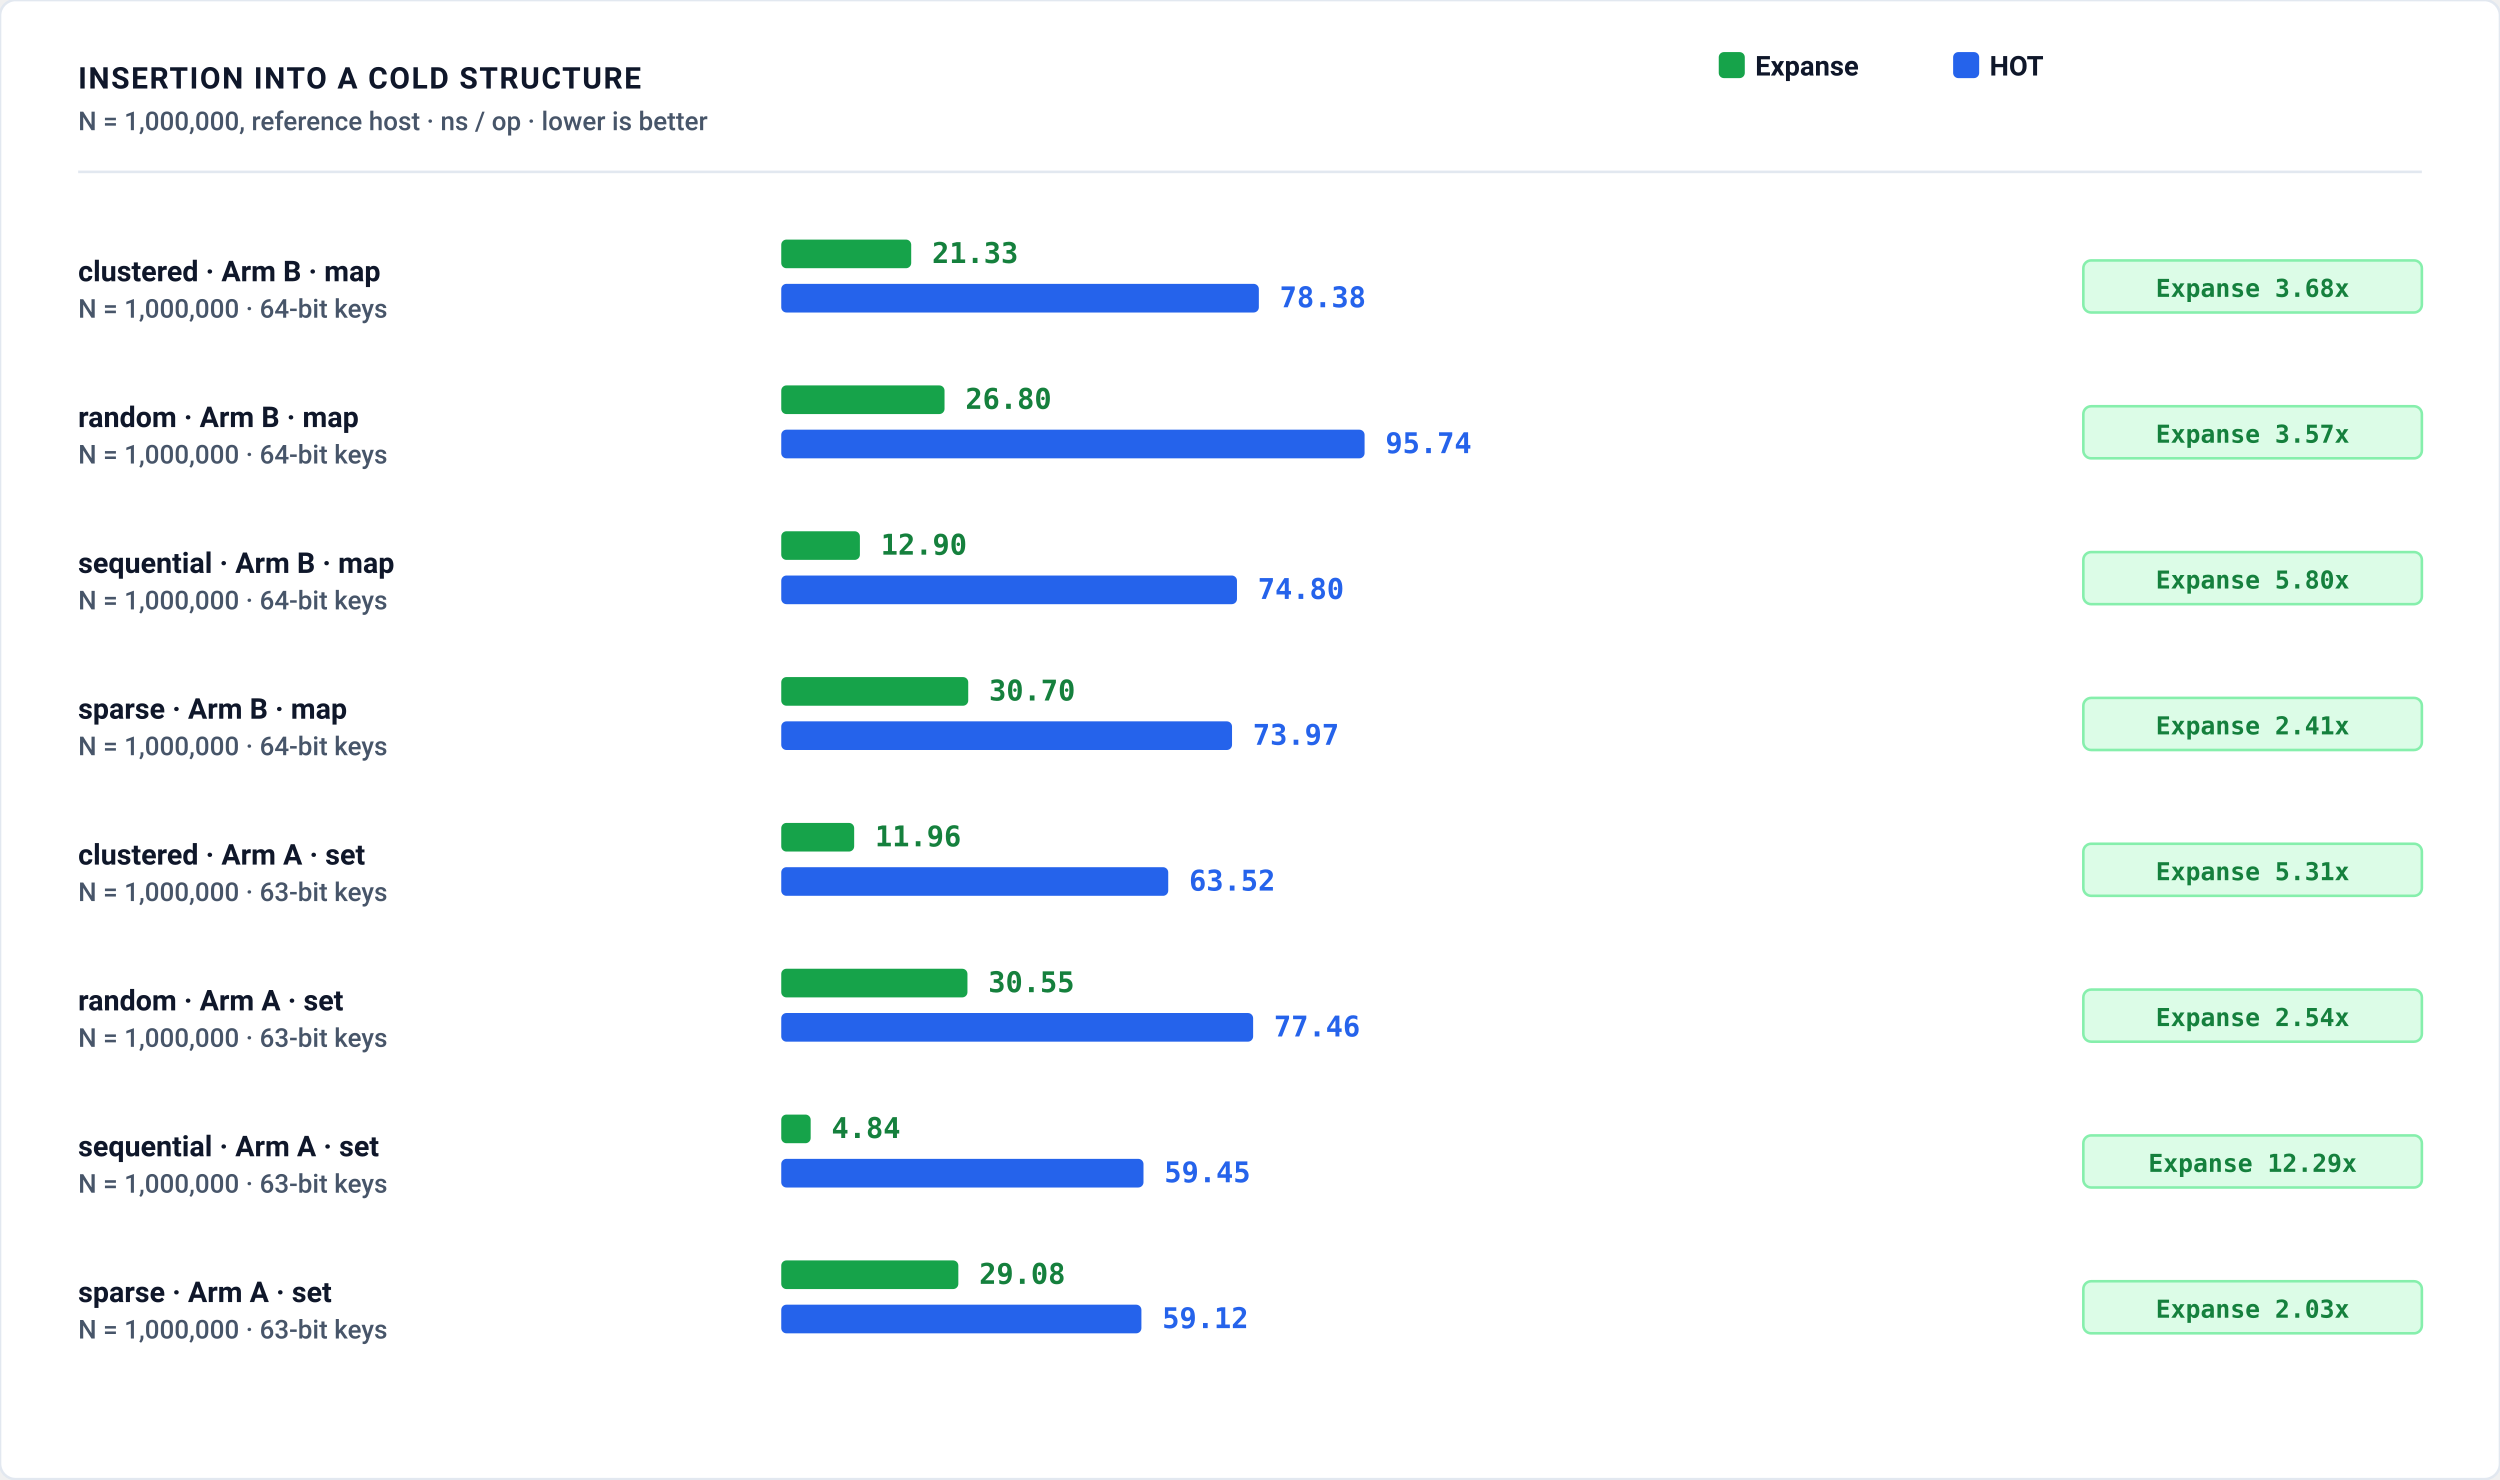
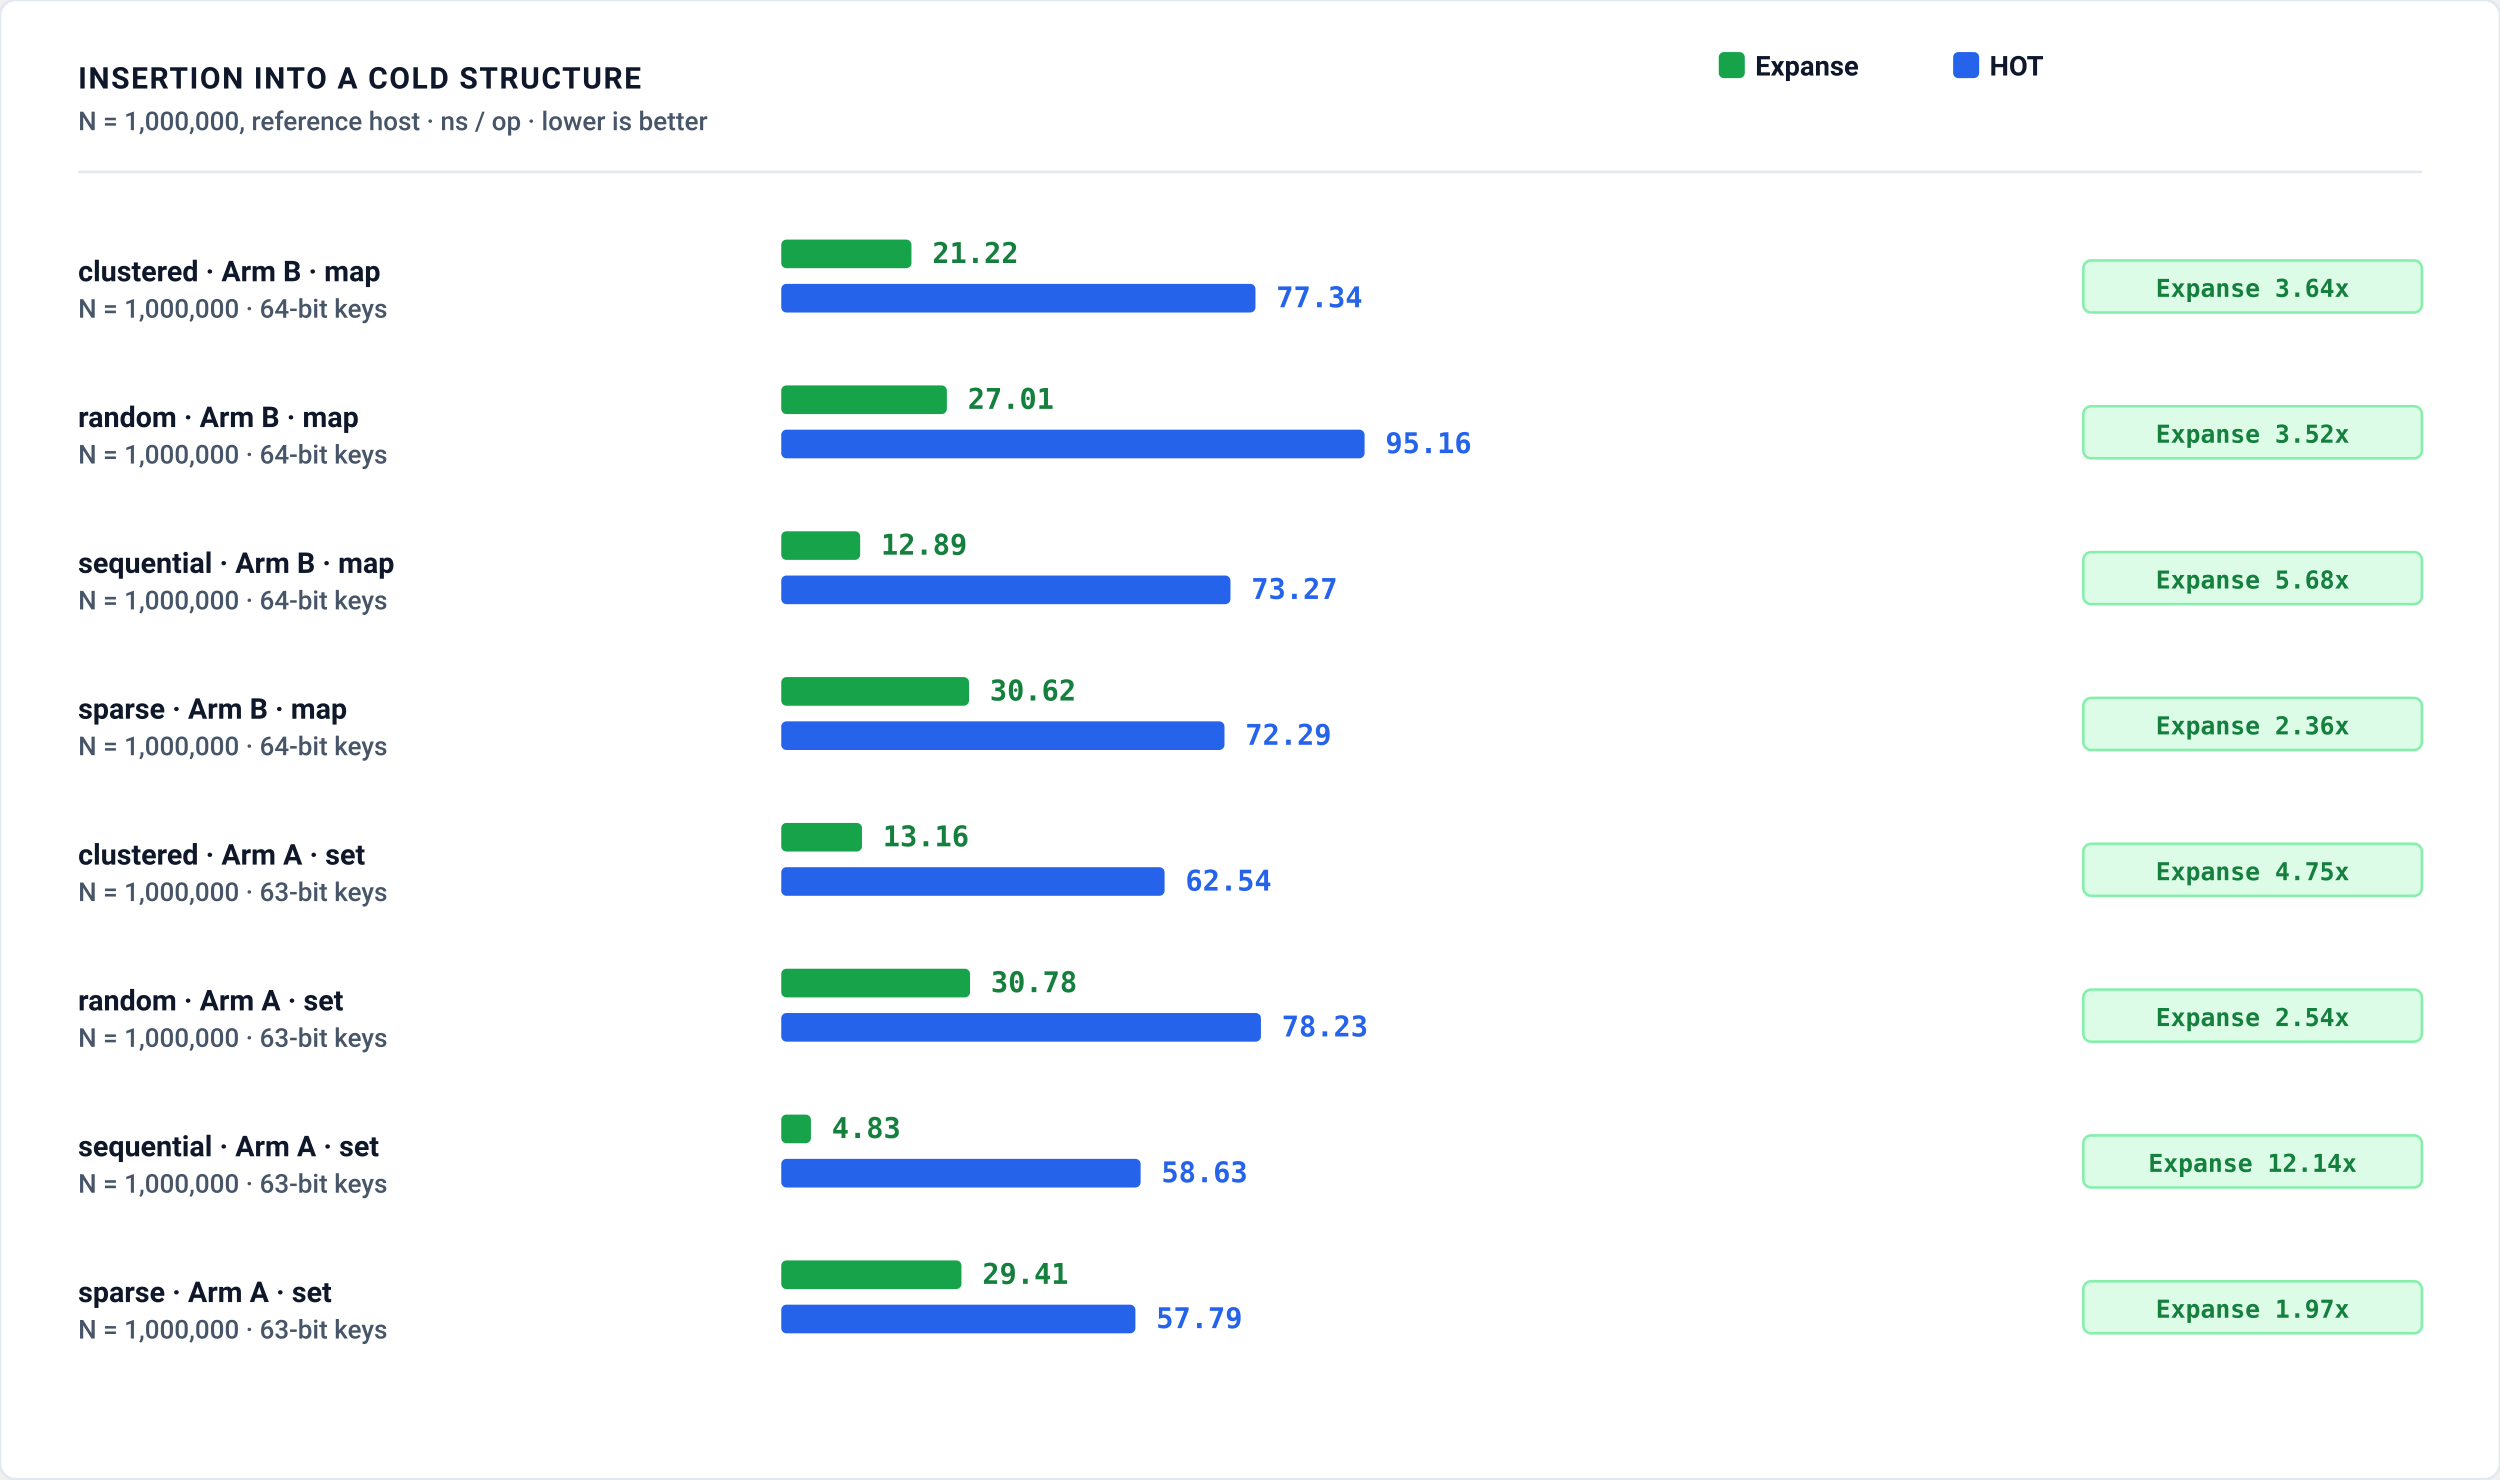
<svg xmlns="http://www.w3.org/2000/svg" role="img" viewBox="0 0 960 568" width="100%" height="100%">
  <defs>
    <style>
      .bg { fill: #ffffff; }
      .border { stroke: #e2e8f0; stroke-width: 1px; fill: none; }
      .grid { stroke: #f1f5f9; stroke-width: 1px; stroke-dasharray: 2,3; }
      .axis { stroke: #cbd5e1; stroke-width: 1.5px; }
      .divider { stroke: #e2e8f0; stroke-width: 1px; }

      .t-title { font-family: -apple-system, BlinkMacSystemFont, "Segoe UI", Roboto, Helvetica, Arial, sans-serif; font-size: 11.5px; font-weight: 700; letter-spacing: 0.6px; fill: #0f172a; text-transform: uppercase; }
      .t-sub { font-family: -apple-system, BlinkMacSystemFont, "Segoe UI", Roboto, Helvetica, Arial, sans-serif; font-size: 10px; font-weight: 500; fill: #475569; }
      .t-unit { font-family: ui-monospace, SFMono-Regular, Menlo, Monaco, Consolas, monospace; font-size: 10px; font-weight: 600; fill: #475569; }
      .t-axis-label { font-family: ui-monospace, SFMono-Regular, Menlo, Monaco, Consolas, monospace; font-size: 9.5px; font-weight: 500; fill: #64748b; }
      .t-bar-label { font-family: -apple-system, BlinkMacSystemFont, "Segoe UI", Roboto, Helvetica, Arial, sans-serif; font-size: 11px; font-weight: 700; fill: #0f172a; }
      .t-legend { font-family: -apple-system, BlinkMacSystemFont, "Segoe UI", Roboto, Helvetica, Arial, sans-serif; font-size: 10.5px; font-weight: 600; fill: #0f172a; }

      .t-val-accent { font-family: ui-monospace, SFMono-Regular, Menlo, Monaco, Consolas, monospace; font-size: 11px; font-weight: 700; fill: #15803d; }
      .t-val-blue { font-family: ui-monospace, SFMono-Regular, Menlo, Monaco, Consolas, monospace; font-size: 11px; font-weight: 600; fill: #2563eb; }
      .t-note { font-family: -apple-system, BlinkMacSystemFont, "Segoe UI", Roboto, Helvetica, Arial, sans-serif; font-size: 9.5px; font-weight: 500; fill: #64748b; }

      .b-expanse { fill: #16a34a; }
      .b-art { fill: #2563eb; }
      .b-hot { fill: #2563eb; }
      .b-btree { fill: #d97706; }
      .b-hashmap { fill: #7c3aed; }

      .badge-win { fill: #dcfce7; stroke: #86efac; stroke-width: 1px; }
      .badge-win-text { font-family: ui-monospace, SFMono-Regular, Menlo, Monaco, Consolas, monospace; font-size: 9.5px; font-weight: 700; fill: #15803d; text-anchor: middle; }
      .badge-loss { fill: #fef3c7; stroke: #fcd34d; stroke-width: 1px; }
      .badge-loss-text { font-family: ui-monospace, SFMono-Regular, Menlo, Monaco, Consolas, monospace; font-size: 9.5px; font-weight: 700; fill: #b45309; text-anchor: middle; }

      @media (prefers-color-scheme: dark) {
        .bg { fill: #0d1117; }
        .border { stroke: #30363d; }
        .grid { stroke: #21262d; }
        .axis { stroke: #484f58; }
        .divider { stroke: #21262d; }
        .t-title { fill: #f0f6fc; }
        .t-sub { fill: #94a3b8; }
        .t-unit { fill: #94a3b8; }
        .t-axis-label { fill: #94a3b8; }
        .t-bar-label { fill: #f8fafc; }
        .t-legend { fill: #f8fafc; }
        .t-val-accent { fill: #4ade80; }
        .t-val-blue { fill: #38bdf8; }
        .t-note { fill: #94a3b8; }
        .b-expanse { fill: #22c55e; }
        .b-art { fill: #3b82f6; }
        .b-hot { fill: #3b82f6; }
        .b-btree { fill: #f59e0b; }
        .b-hashmap { fill: #a855f7; }
        .badge-win { fill: #052e16; stroke: #166534; }
        .badge-win-text { fill: #4ade80; }
        .badge-loss { fill: #451a03; stroke: #92400e; }
        .badge-loss-text { fill: #fbbf24; }
      }

      :root[data-theme="dark"] .bg, [data-theme="dark"] .bg { fill: #0d1117; }
      :root[data-theme="dark"] .border, [data-theme="dark"] .border { stroke: #30363d; }
      :root[data-theme="dark"] .grid, [data-theme="dark"] .grid { stroke: #21262d; }
      :root[data-theme="dark"] .axis, [data-theme="dark"] .axis { stroke: #484f58; }
      :root[data-theme="dark"] .divider, [data-theme="dark"] .divider { stroke: #21262d; }
      :root[data-theme="dark"] .t-title, [data-theme="dark"] .t-title { fill: #f0f6fc; }
      :root[data-theme="dark"] .t-sub, [data-theme="dark"] .t-sub { fill: #94a3b8; }
      :root[data-theme="dark"] .t-unit, [data-theme="dark"] .t-unit { fill: #94a3b8; }
      :root[data-theme="dark"] .t-axis-label, [data-theme="dark"] .t-axis-label { fill: #94a3b8; }
      :root[data-theme="dark"] .t-bar-label, [data-theme="dark"] .t-bar-label { fill: #f8fafc; }
      :root[data-theme="dark"] .t-legend, [data-theme="dark"] .t-legend { fill: #f8fafc; }
      :root[data-theme="dark"] .t-val-accent, [data-theme="dark"] .t-val-accent { fill: #4ade80; }
      :root[data-theme="dark"] .t-val-blue, [data-theme="dark"] .t-val-blue { fill: #38bdf8; }
      :root[data-theme="dark"] .t-note, [data-theme="dark"] .t-note { fill: #94a3b8; }
      :root[data-theme="dark"] .b-expanse, [data-theme="dark"] .b-expanse { fill: #22c55e; }
      :root[data-theme="dark"] .b-art, [data-theme="dark"] .b-art { fill: #3b82f6; }
      :root[data-theme="dark"] .b-hot, [data-theme="dark"] .b-hot { fill: #3b82f6; }
      :root[data-theme="dark"] .b-btree, [data-theme="dark"] .b-btree { fill: #f59e0b; }
      :root[data-theme="dark"] .b-hashmap, [data-theme="dark"] .b-hashmap { fill: #a855f7; }
      :root[data-theme="dark"] .badge-win, [data-theme="dark"] .badge-win { fill: #052e16; stroke: #166534; }
      :root[data-theme="dark"] .badge-win-text, [data-theme="dark"] .badge-win-text { fill: #4ade80; }
      :root[data-theme="dark"] .badge-loss, [data-theme="dark"] .badge-loss { fill: #451a03; stroke: #92400e; }
      :root[data-theme="dark"] .badge-loss-text, [data-theme="dark"] .badge-loss-text { fill: #fbbf24; }
    </style>
  </defs>
  <rect width="100%" height="100%" class="bg" rx="6" />
  <rect width="100%" height="100%" class="border" rx="6" />
  <text x="30" y="34" class="t-title">INSERTION INTO A COLD STRUCTURE</text>
  <text x="30" y="50" class="t-sub">N = 1,000,000, reference host · ns / op · lower is better</text>
  <g transform="translate(660, 20)">
    <rect x="0" y="0" width="10" height="10" rx="2" class="b-expanse" />
    <text x="14" y="9" class="t-legend">Expanse</text>
    <rect x="90" y="0" width="10" height="10" rx="2" class="b-hot" />
    <text x="104" y="9" class="t-legend">HOT</text>
  </g>
  <line x1="30" y1="66" x2="930" y2="66" class="divider" />
  <text x="30" y="108" class="t-bar-label">clustered · Arm B · map</text>
  <text x="30" y="122" class="t-sub">N = 1,000,000 · 64-bit keys</text>
-   <rect x="300" y="92" width="49.9" height="11" rx="2" class="b-expanse" />
-   <text x="357.9" y="101" class="t-val-accent">21.33</text>
-   <rect x="300" y="109" width="183.4" height="11" rx="2" class="b-hot" />
-   <text x="491.4" y="118" class="t-val-blue">78.38</text>
+   <rect x="300" y="92" width="50.0" height="11" rx="2" class="b-expanse" />
+   <text x="358.0" y="101" class="t-val-accent">21.22</text>
+   <rect x="300" y="109" width="182.1" height="11" rx="2" class="b-hot" />
+   <text x="490.1" y="118" class="t-val-blue">77.34</text>
  <rect x="800" y="100" width="130" height="20" rx="3" class="badge-win" />
-   <text x="865" y="114" class="badge-win-text">Expanse 3.68x</text>
+   <text x="865" y="114" class="badge-win-text">Expanse 3.64x</text>
  <text x="30" y="164" class="t-bar-label">random · Arm B · map</text>
  <text x="30" y="178" class="t-sub">N = 1,000,000 · 64-bit keys</text>
-   <rect x="300" y="148" width="62.7" height="11" rx="2" class="b-expanse" />
-   <text x="370.7" y="157" class="t-val-accent">26.80</text>
+   <rect x="300" y="148" width="63.6" height="11" rx="2" class="b-expanse" />
+   <text x="371.6" y="157" class="t-val-accent">27.01</text>
  <rect x="300" y="165" width="224.0" height="11" rx="2" class="b-hot" />
-   <text x="532.0" y="174" class="t-val-blue">95.74</text>
+   <text x="532.0" y="174" class="t-val-blue">95.16</text>
  <rect x="800" y="156" width="130" height="20" rx="3" class="badge-win" />
-   <text x="865" y="170" class="badge-win-text">Expanse 3.57x</text>
+   <text x="865" y="170" class="badge-win-text">Expanse 3.52x</text>
  <text x="30" y="220" class="t-bar-label">sequential · Arm B · map</text>
  <text x="30" y="234" class="t-sub">N = 1,000,000 · 64-bit keys</text>
-   <rect x="300" y="204" width="30.2" height="11" rx="2" class="b-expanse" />
-   <text x="338.2" y="213" class="t-val-accent">12.90</text>
-   <rect x="300" y="221" width="175.0" height="11" rx="2" class="b-hot" />
-   <text x="483.0" y="230" class="t-val-blue">74.80</text>
+   <rect x="300" y="204" width="30.3" height="11" rx="2" class="b-expanse" />
+   <text x="338.3" y="213" class="t-val-accent">12.89</text>
+   <rect x="300" y="221" width="172.5" height="11" rx="2" class="b-hot" />
+   <text x="480.5" y="230" class="t-val-blue">73.27</text>
  <rect x="800" y="212" width="130" height="20" rx="3" class="badge-win" />
-   <text x="865" y="226" class="badge-win-text">Expanse 5.80x</text>
+   <text x="865" y="226" class="badge-win-text">Expanse 5.68x</text>
  <text x="30" y="276" class="t-bar-label">sparse · Arm B · map</text>
  <text x="30" y="290" class="t-sub">N = 1,000,000 · 64-bit keys</text>
-   <rect x="300" y="260" width="71.8" height="11" rx="2" class="b-expanse" />
-   <text x="379.8" y="269" class="t-val-accent">30.70</text>
-   <rect x="300" y="277" width="173.1" height="11" rx="2" class="b-hot" />
-   <text x="481.1" y="286" class="t-val-blue">73.97</text>
+   <rect x="300" y="260" width="72.1" height="11" rx="2" class="b-expanse" />
+   <text x="380.1" y="269" class="t-val-accent">30.62</text>
+   <rect x="300" y="277" width="170.2" height="11" rx="2" class="b-hot" />
+   <text x="478.2" y="286" class="t-val-blue">72.29</text>
  <rect x="800" y="268" width="130" height="20" rx="3" class="badge-win" />
-   <text x="865" y="282" class="badge-win-text">Expanse 2.41x</text>
+   <text x="865" y="282" class="badge-win-text">Expanse 2.36x</text>
  <text x="30" y="332" class="t-bar-label">clustered · Arm A · set</text>
  <text x="30" y="346" class="t-sub">N = 1,000,000 · 63-bit keys</text>
-   <rect x="300" y="316" width="28.0" height="11" rx="2" class="b-expanse" />
-   <text x="336.0" y="325" class="t-val-accent">11.96</text>
-   <rect x="300" y="333" width="148.6" height="11" rx="2" class="b-hot" />
-   <text x="456.6" y="342" class="t-val-blue">63.52</text>
+   <rect x="300" y="316" width="31.0" height="11" rx="2" class="b-expanse" />
+   <text x="339.0" y="325" class="t-val-accent">13.16</text>
+   <rect x="300" y="333" width="147.2" height="11" rx="2" class="b-hot" />
+   <text x="455.2" y="342" class="t-val-blue">62.54</text>
  <rect x="800" y="324" width="130" height="20" rx="3" class="badge-win" />
-   <text x="865" y="338" class="badge-win-text">Expanse 5.31x</text>
+   <text x="865" y="338" class="badge-win-text">Expanse 4.75x</text>
  <text x="30" y="388" class="t-bar-label">random · Arm A · set</text>
  <text x="30" y="402" class="t-sub">N = 1,000,000 · 63-bit keys</text>
-   <rect x="300" y="372" width="71.5" height="11" rx="2" class="b-expanse" />
-   <text x="379.5" y="381" class="t-val-accent">30.55</text>
-   <rect x="300" y="389" width="181.2" height="11" rx="2" class="b-hot" />
-   <text x="489.2" y="398" class="t-val-blue">77.46</text>
+   <rect x="300" y="372" width="72.5" height="11" rx="2" class="b-expanse" />
+   <text x="380.5" y="381" class="t-val-accent">30.78</text>
+   <rect x="300" y="389" width="184.2" height="11" rx="2" class="b-hot" />
+   <text x="492.2" y="398" class="t-val-blue">78.23</text>
  <rect x="800" y="380" width="130" height="20" rx="3" class="badge-win" />
  <text x="865" y="394" class="badge-win-text">Expanse 2.54x</text>
  <text x="30" y="444" class="t-bar-label">sequential · Arm A · set</text>
  <text x="30" y="458" class="t-sub">N = 1,000,000 · 63-bit keys</text>
-   <rect x="300" y="428" width="11.3" height="11" rx="2" class="b-expanse" />
-   <text x="319.3" y="437" class="t-val-accent">4.84</text>
-   <rect x="300" y="445" width="139.1" height="11" rx="2" class="b-hot" />
-   <text x="447.1" y="454" class="t-val-blue">59.45</text>
+   <rect x="300" y="428" width="11.4" height="11" rx="2" class="b-expanse" />
+   <text x="319.4" y="437" class="t-val-accent">4.83</text>
+   <rect x="300" y="445" width="138.0" height="11" rx="2" class="b-hot" />
+   <text x="446.0" y="454" class="t-val-blue">58.63</text>
  <rect x="800" y="436" width="130" height="20" rx="3" class="badge-win" />
-   <text x="865" y="450" class="badge-win-text">Expanse 12.29x</text>
+   <text x="865" y="450" class="badge-win-text">Expanse 12.14x</text>
  <text x="30" y="500" class="t-bar-label">sparse · Arm A · set</text>
  <text x="30" y="514" class="t-sub">N = 1,000,000 · 63-bit keys</text>
-   <rect x="300" y="484" width="68.0" height="11" rx="2" class="b-expanse" />
-   <text x="376.0" y="493" class="t-val-accent">29.08</text>
-   <rect x="300" y="501" width="138.3" height="11" rx="2" class="b-hot" />
-   <text x="446.3" y="510" class="t-val-blue">59.12</text>
+   <rect x="300" y="484" width="69.2" height="11" rx="2" class="b-expanse" />
+   <text x="377.2" y="493" class="t-val-accent">29.41</text>
+   <rect x="300" y="501" width="136.0" height="11" rx="2" class="b-hot" />
+   <text x="444.0" y="510" class="t-val-blue">57.79</text>
  <rect x="800" y="492" width="130" height="20" rx="3" class="badge-win" />
-   <text x="865" y="506" class="badge-win-text">Expanse 2.03x</text>
+   <text x="865" y="506" class="badge-win-text">Expanse 1.97x</text>
</svg>
